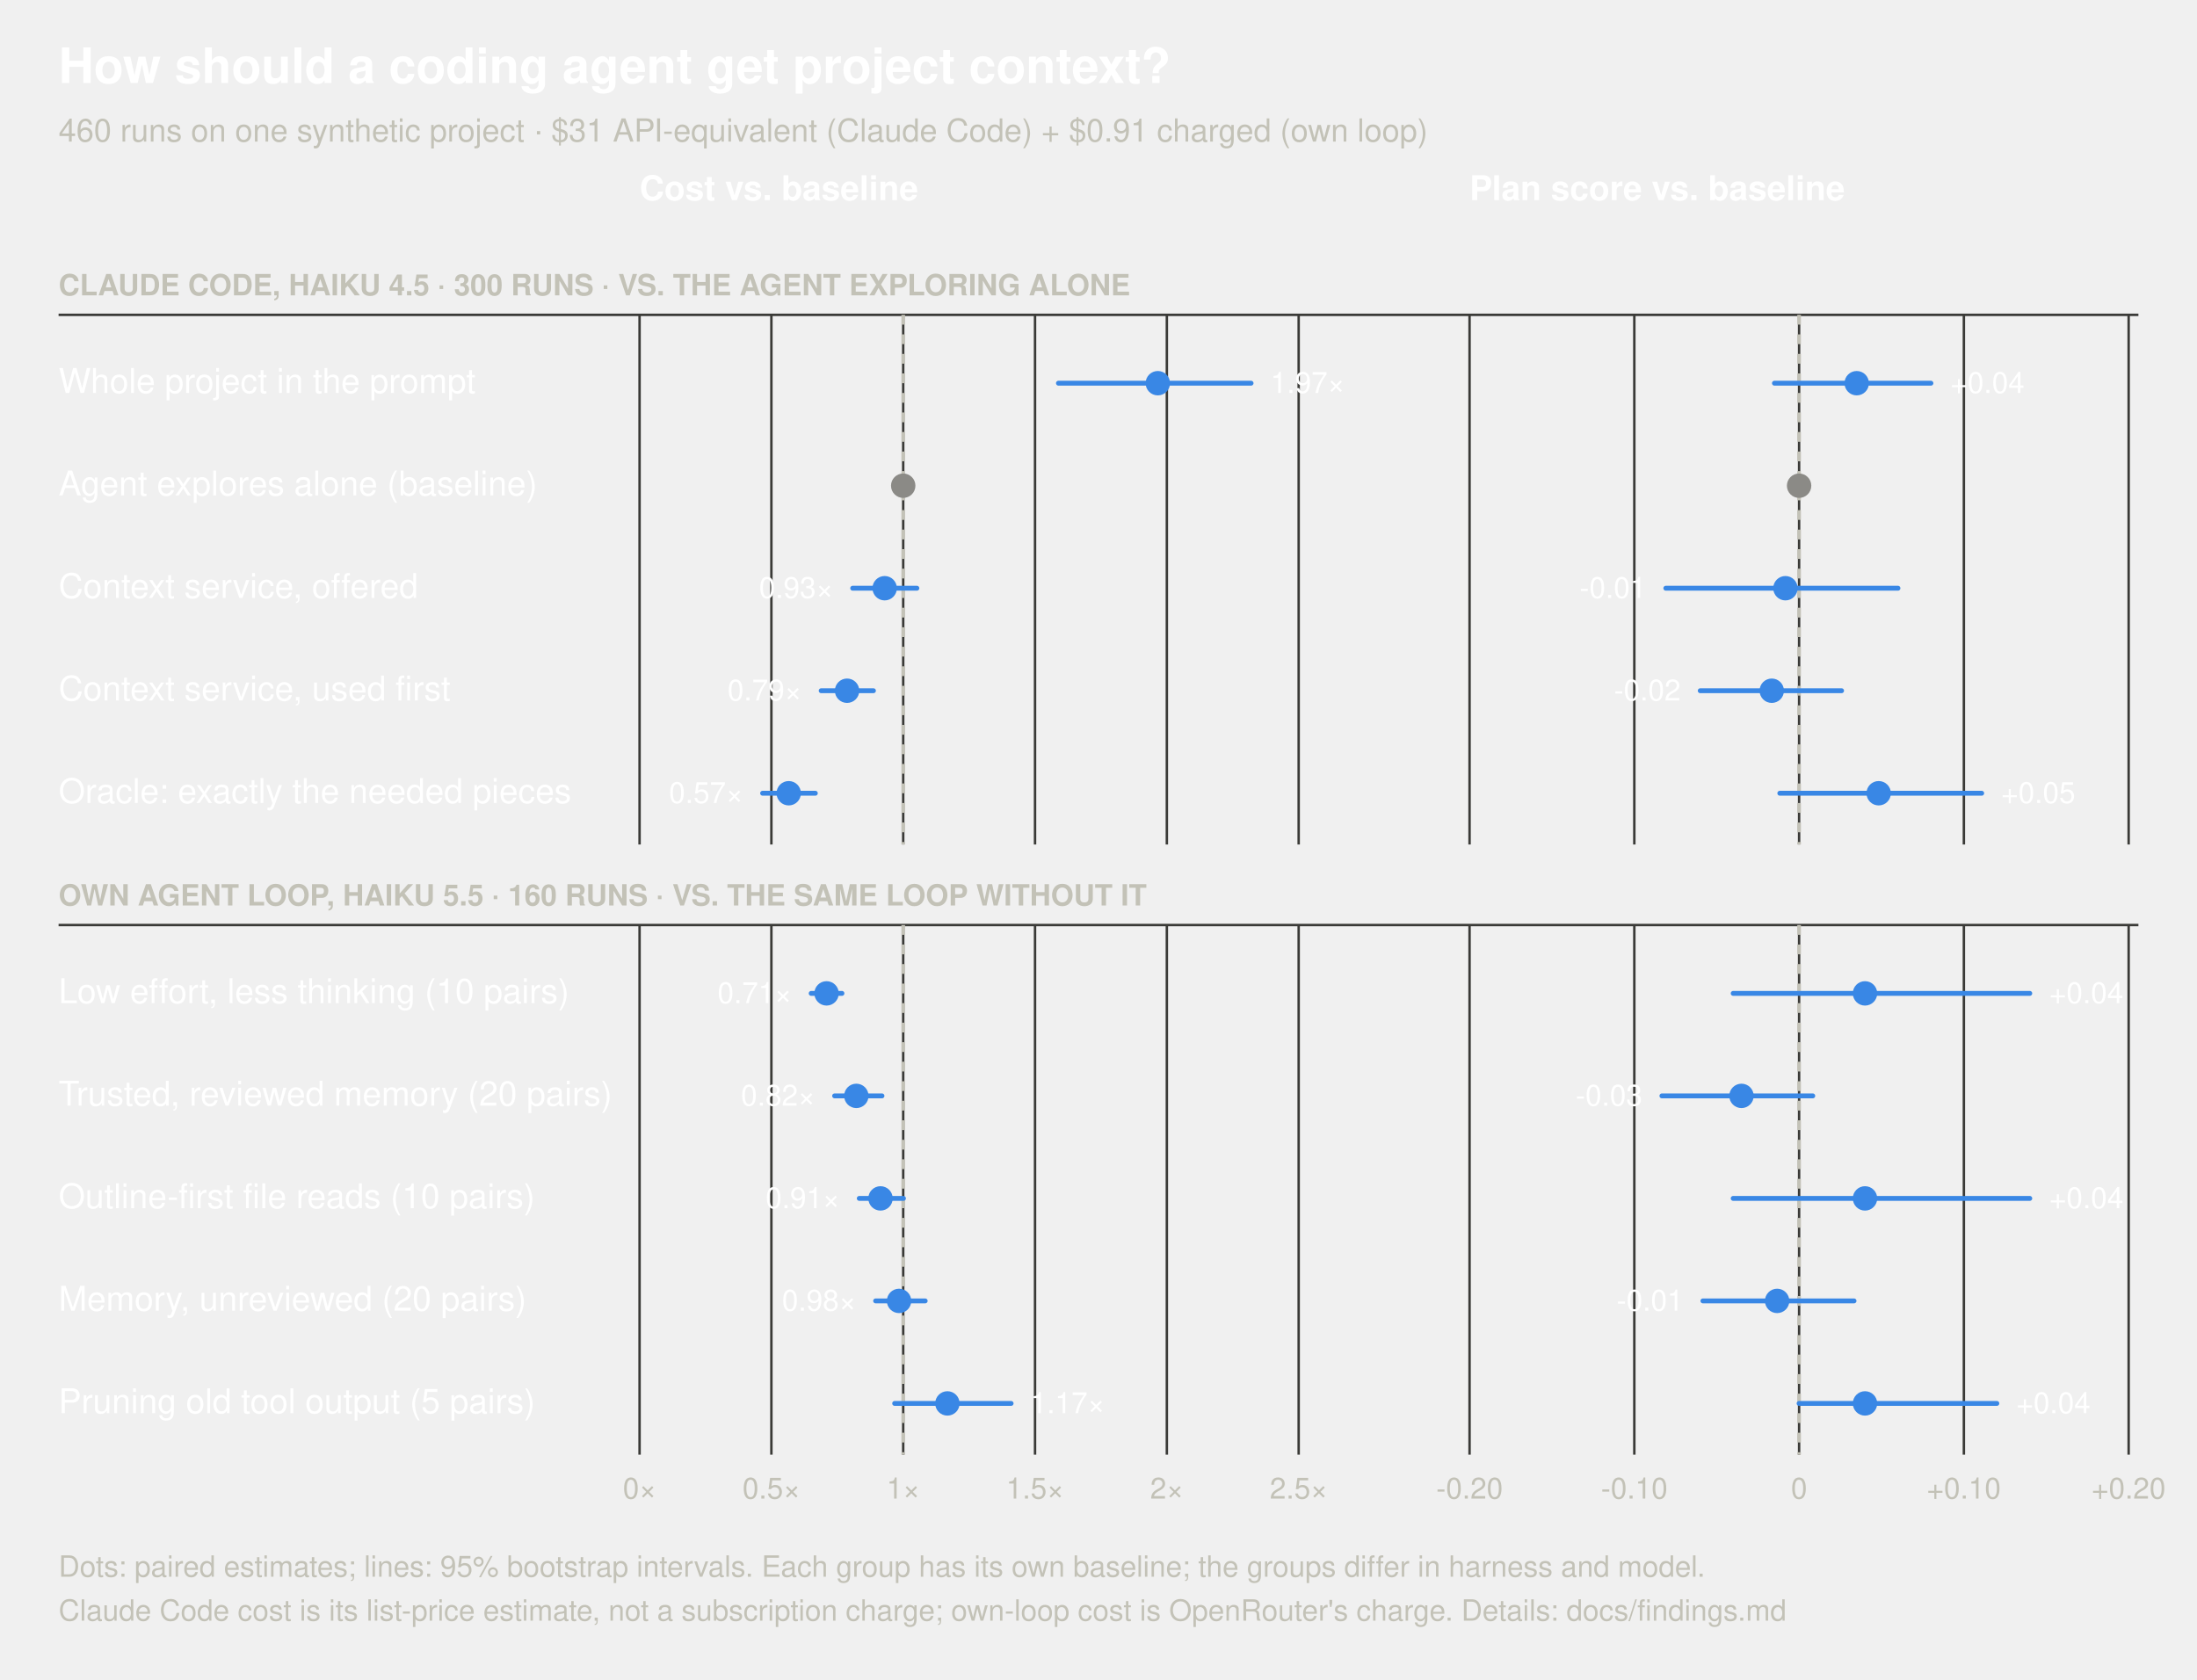
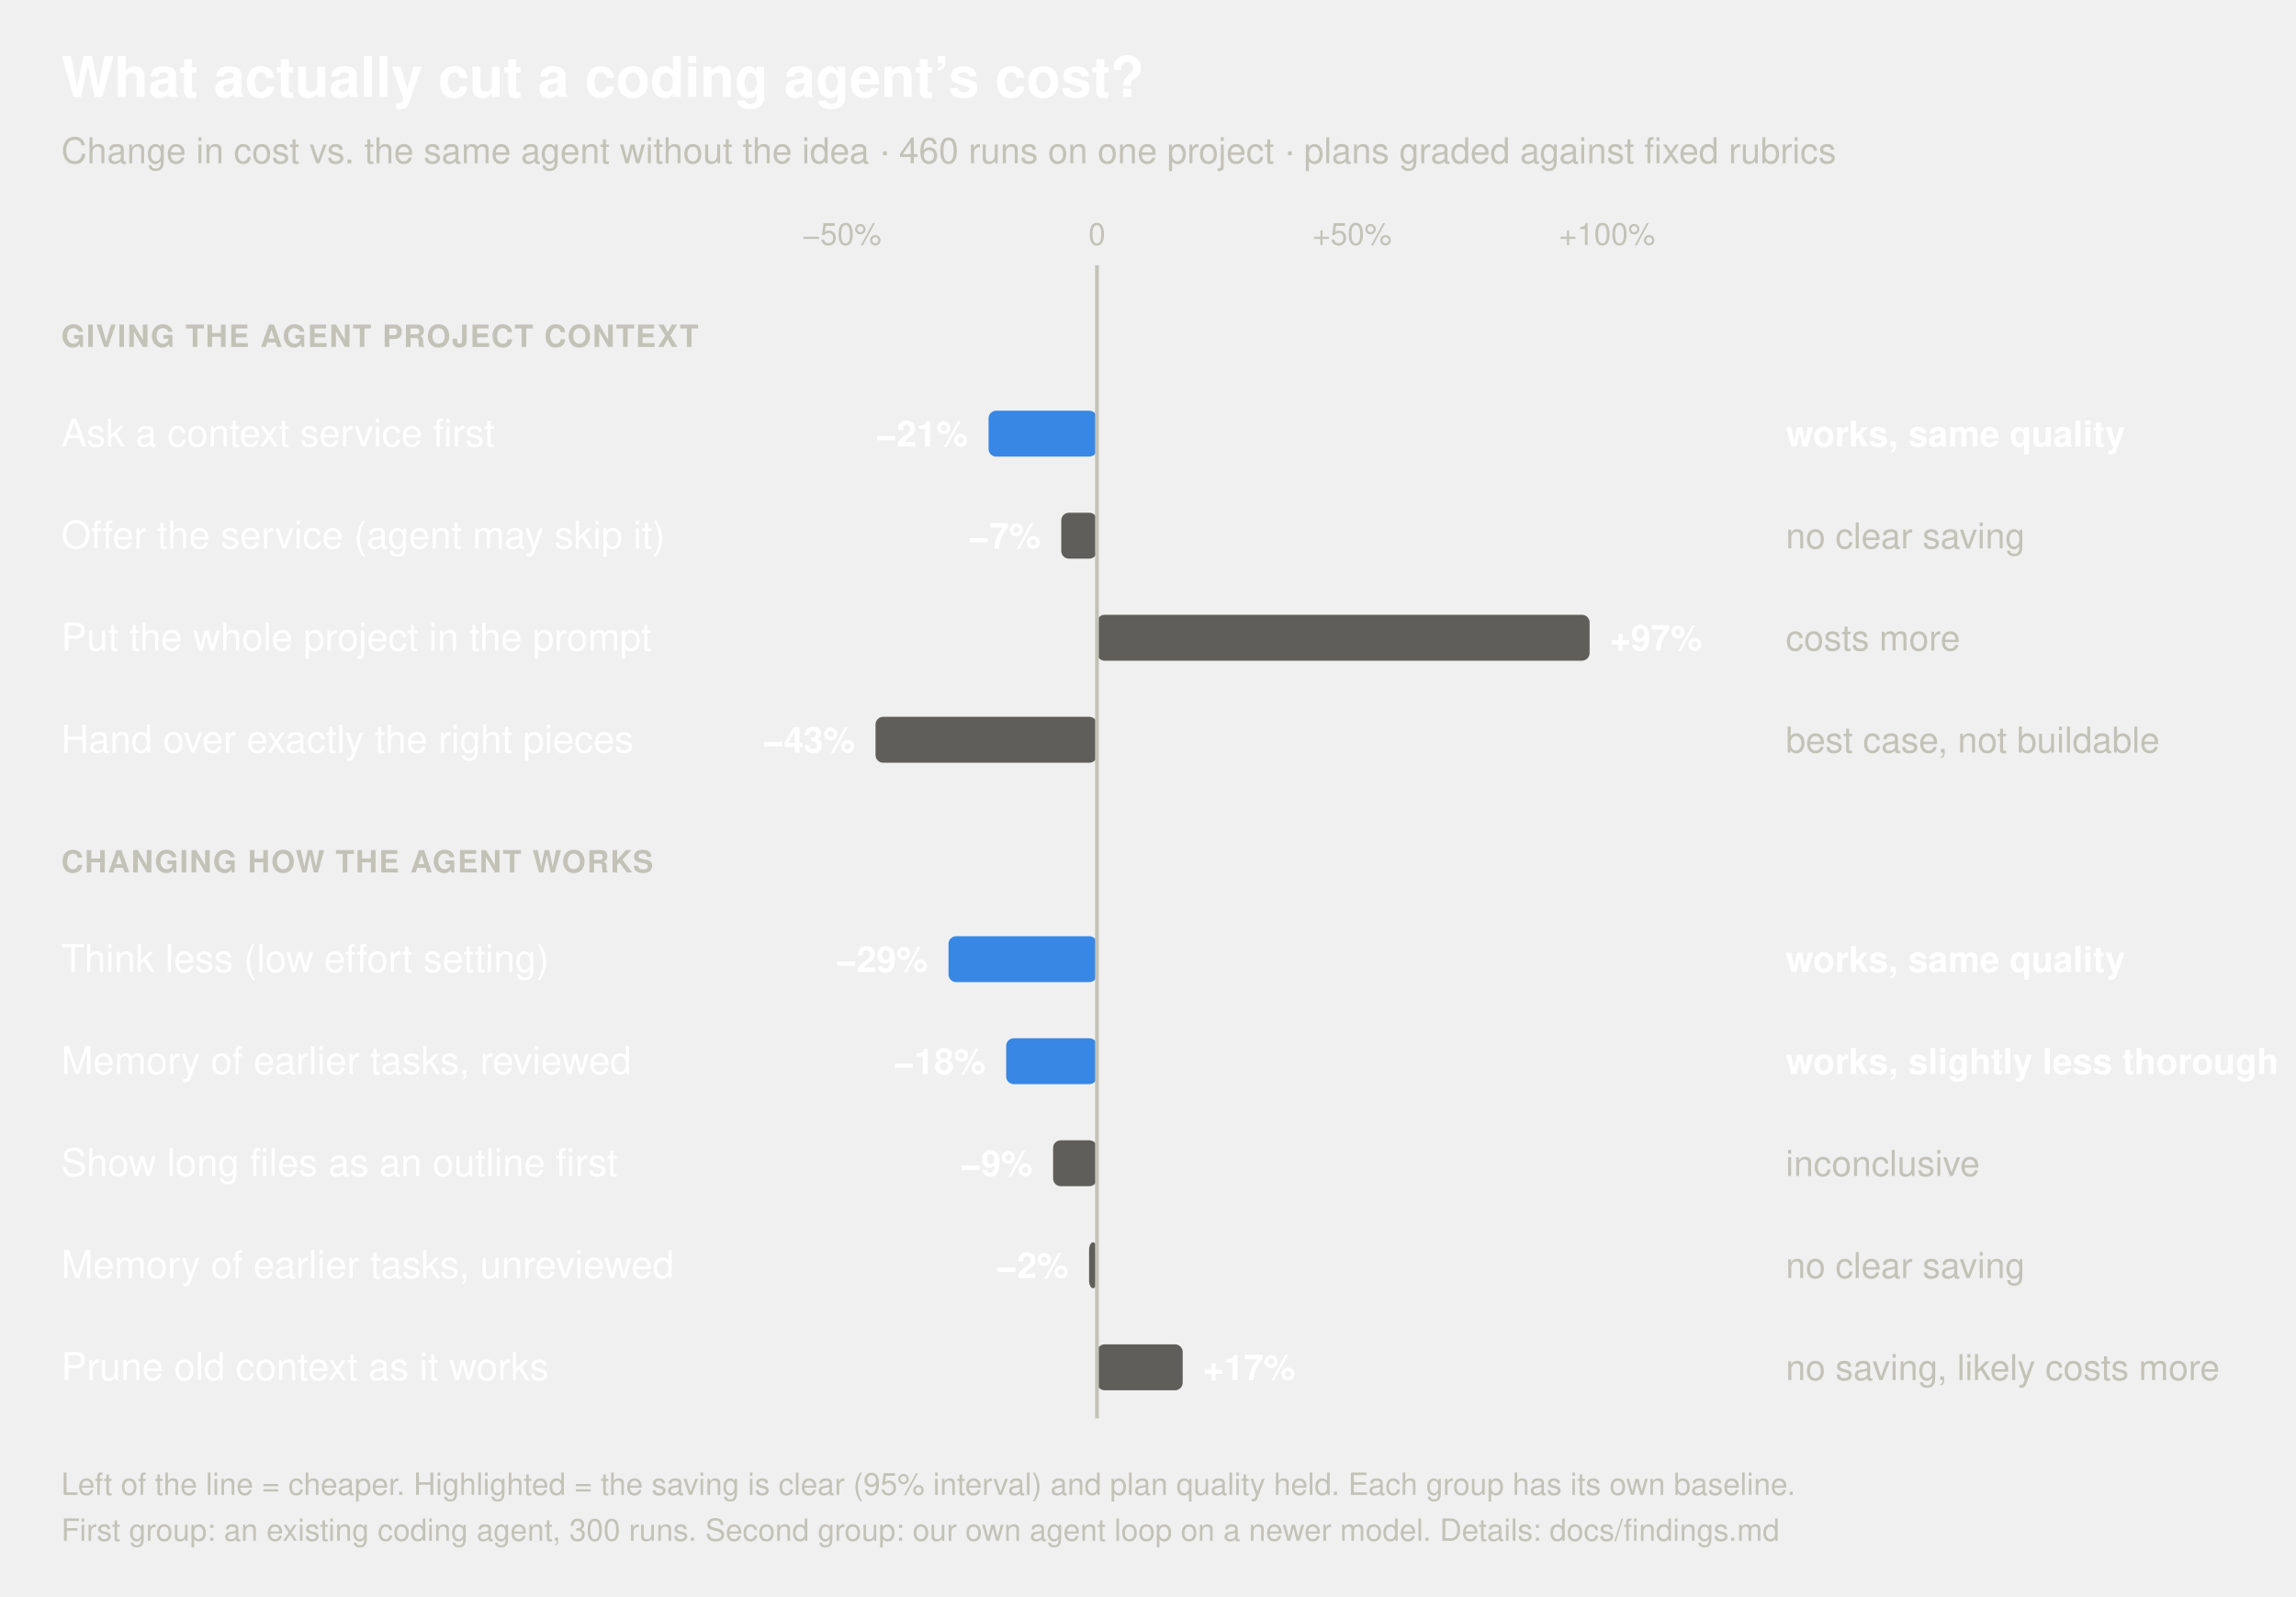
- <svg xmlns="http://www.w3.org/2000/svg" width="900" height="688" viewBox="0 0 900 688" role="img" aria-labelledby="t d">
-   <text x="24" y="34" fill="#ffffff" font-size="20" font-weight="600" font-family="-apple-system,Segoe UI,Helvetica,Arial,sans-serif">How should a coding agent get project context?</text>
-   <text x="24" y="58" fill="#c3c2b7" font-size="13" font-family="-apple-system,Segoe UI,Helvetica,Arial,sans-serif">460 runs on one synthetic project · $31 API-equivalent (Claude Code) + $0.91 charged (own loop)</text>
-   <text x="24" y="121.0" fill="#c3c2b7" font-size="12" font-weight="600" font-family="-apple-system,Segoe UI,Helvetica,Arial,sans-serif">CLAUDE CODE, HAIKU 4.5 · 300 RUNS · VS. THE AGENT EXPLORING ALONE</text>
-   <line x1="24" y1="129.0" x2="876" y2="129.0" stroke="#3a3a37" stroke-width="1" />
-   <text x="24" y="161.0" fill="#ffffff" font-size="14" font-family="-apple-system,Segoe UI,Helvetica,Arial,sans-serif">Whole project in the prompt</text>
-   <text x="24" y="203.0" fill="#ffffff" font-size="14" font-family="-apple-system,Segoe UI,Helvetica,Arial,sans-serif">Agent explores alone (baseline)</text>
-   <text x="24" y="245.0" fill="#ffffff" font-size="14" font-family="-apple-system,Segoe UI,Helvetica,Arial,sans-serif">Context service, offered</text>
-   <text x="24" y="287.0" fill="#ffffff" font-size="14" font-family="-apple-system,Segoe UI,Helvetica,Arial,sans-serif">Context service, used first</text>
-   <text x="24" y="329.0" fill="#ffffff" font-size="14" font-family="-apple-system,Segoe UI,Helvetica,Arial,sans-serif">Oracle: exactly the needed pieces</text>
-   <text x="24" y="371.0" fill="#c3c2b7" font-size="12" font-weight="600" font-family="-apple-system,Segoe UI,Helvetica,Arial,sans-serif">OWN AGENT LOOP, HAIKU 5.5 · 160 RUNS · VS. THE SAME LOOP WITHOUT IT</text>
-   <line x1="24" y1="379.0" x2="876" y2="379.0" stroke="#3a3a37" stroke-width="1" />
-   <text x="24" y="411.0" fill="#ffffff" font-size="14" font-family="-apple-system,Segoe UI,Helvetica,Arial,sans-serif">Low effort, less thinking (10 pairs)</text>
-   <text x="24" y="453.0" fill="#ffffff" font-size="14" font-family="-apple-system,Segoe UI,Helvetica,Arial,sans-serif">Trusted, reviewed memory (20 pairs)</text>
-   <text x="24" y="495.0" fill="#ffffff" font-size="14" font-family="-apple-system,Segoe UI,Helvetica,Arial,sans-serif">Outline-first file reads (10 pairs)</text>
-   <text x="24" y="537.0" fill="#ffffff" font-size="14" font-family="-apple-system,Segoe UI,Helvetica,Arial,sans-serif">Memory, unreviewed (20 pairs)</text>
-   <text x="24" y="579.0" fill="#ffffff" font-size="14" font-family="-apple-system,Segoe UI,Helvetica,Arial,sans-serif">Pruning old tool output (5 pairs)</text>
-   <text x="262" y="82" fill="#ffffff" font-size="14" font-weight="600" font-family="-apple-system,Segoe UI,Helvetica,Arial,sans-serif">Cost vs. baseline</text>
-   <line x1="262.0" y1="129.0" x2="262.0" y2="346.0" stroke="#3a3a37" stroke-width="1" />
-   <line x1="262.0" y1="379.0" x2="262.0" y2="596.0" stroke="#3a3a37" stroke-width="1" />
-   <text x="262.0" y="614" fill="#c3c2b7" font-size="12" text-anchor="middle" font-family="-apple-system,Segoe UI,Helvetica,Arial,sans-serif">0×</text>
-   <line x1="316.0" y1="129.0" x2="316.0" y2="346.0" stroke="#3a3a37" stroke-width="1" />
-   <line x1="316.0" y1="379.0" x2="316.0" y2="596.0" stroke="#3a3a37" stroke-width="1" />
-   <text x="316.0" y="614" fill="#c3c2b7" font-size="12" text-anchor="middle" font-family="-apple-system,Segoe UI,Helvetica,Arial,sans-serif">0.5×</text>
-   <line x1="370.0" y1="129.0" x2="370.0" y2="346.0" stroke="#3a3a37" stroke-width="1" />
-   <line x1="370.0" y1="379.0" x2="370.0" y2="596.0" stroke="#3a3a37" stroke-width="1" />
-   <text x="370.0" y="614" fill="#c3c2b7" font-size="12" text-anchor="middle" font-family="-apple-system,Segoe UI,Helvetica,Arial,sans-serif">1×</text>
-   <line x1="424.0" y1="129.0" x2="424.0" y2="346.0" stroke="#3a3a37" stroke-width="1" />
-   <line x1="424.0" y1="379.0" x2="424.0" y2="596.0" stroke="#3a3a37" stroke-width="1" />
-   <text x="424.0" y="614" fill="#c3c2b7" font-size="12" text-anchor="middle" font-family="-apple-system,Segoe UI,Helvetica,Arial,sans-serif">1.5×</text>
-   <line x1="478.0" y1="129.0" x2="478.0" y2="346.0" stroke="#3a3a37" stroke-width="1" />
-   <line x1="478.0" y1="379.0" x2="478.0" y2="596.0" stroke="#3a3a37" stroke-width="1" />
-   <text x="478.0" y="614" fill="#c3c2b7" font-size="12" text-anchor="middle" font-family="-apple-system,Segoe UI,Helvetica,Arial,sans-serif">2×</text>
-   <line x1="532.0" y1="129.0" x2="532.0" y2="346.0" stroke="#3a3a37" stroke-width="1" />
-   <line x1="532.0" y1="379.0" x2="532.0" y2="596.0" stroke="#3a3a37" stroke-width="1" />
-   <text x="532.0" y="614" fill="#c3c2b7" font-size="12" text-anchor="middle" font-family="-apple-system,Segoe UI,Helvetica,Arial,sans-serif">2.5×</text>
-   <line x1="370.0" y1="129.0" x2="370.0" y2="346.0" stroke="#c3c2b7" stroke-width="1.5" stroke-dasharray="4 4" />
-   <line x1="370.0" y1="379.0" x2="370.0" y2="596.0" stroke="#c3c2b7" stroke-width="1.5" stroke-dasharray="4 4" />
-   <line x1="433.6" y1="157.0" x2="512.5" y2="157.0" stroke="#3987e5" stroke-width="2" stroke-linecap="round" />
-   <circle cx="474.3" cy="157.0" r="5" fill="#3987e5" />
-   <text x="520.5" y="161.0" fill="#ffffff" font-size="12" text-anchor="start" font-family="-apple-system,Segoe UI,Helvetica,Arial,sans-serif">1.97×</text>
-   <circle cx="370.0" cy="199.0" r="5" fill="#8b8a86" />
-   <line x1="349.3" y1="241.0" x2="375.6" y2="241.0" stroke="#3987e5" stroke-width="2" stroke-linecap="round" />
-   <circle cx="362.4" cy="241.0" r="5" fill="#3987e5" />
-   <text x="341.3" y="245.0" fill="#ffffff" font-size="12" text-anchor="end" font-family="-apple-system,Segoe UI,Helvetica,Arial,sans-serif">0.93×</text>
-   <line x1="336.4" y1="283.0" x2="357.8" y2="283.0" stroke="#3987e5" stroke-width="2" stroke-linecap="round" />
-   <circle cx="347.0" cy="283.0" r="5" fill="#3987e5" />
-   <text x="328.4" y="287.0" fill="#ffffff" font-size="12" text-anchor="end" font-family="-apple-system,Segoe UI,Helvetica,Arial,sans-serif">0.79×</text>
-   <line x1="312.4" y1="325.0" x2="334.0" y2="325.0" stroke="#3987e5" stroke-width="2" stroke-linecap="round" />
-   <circle cx="323.1" cy="325.0" r="5" fill="#3987e5" />
-   <text x="304.4" y="329.0" fill="#ffffff" font-size="12" text-anchor="end" font-family="-apple-system,Segoe UI,Helvetica,Arial,sans-serif">0.57×</text>
-   <line x1="332.3" y1="407.0" x2="344.9" y2="407.0" stroke="#3987e5" stroke-width="2" stroke-linecap="round" />
-   <circle cx="338.6" cy="407.0" r="5" fill="#3987e5" />
-   <text x="324.3" y="411.0" fill="#ffffff" font-size="12" text-anchor="end" font-family="-apple-system,Segoe UI,Helvetica,Arial,sans-serif">0.71×</text>
-   <line x1="341.9" y1="449.0" x2="361.3" y2="449.0" stroke="#3987e5" stroke-width="2" stroke-linecap="round" />
-   <circle cx="350.8" cy="449.0" r="5" fill="#3987e5" />
-   <text x="333.9" y="453.0" fill="#ffffff" font-size="12" text-anchor="end" font-family="-apple-system,Segoe UI,Helvetica,Arial,sans-serif">0.82×</text>
-   <line x1="352.0" y1="491.0" x2="370.1" y2="491.0" stroke="#3987e5" stroke-width="2" stroke-linecap="round" />
-   <circle cx="360.7" cy="491.0" r="5" fill="#3987e5" />
-   <text x="344.0" y="495.0" fill="#ffffff" font-size="12" text-anchor="end" font-family="-apple-system,Segoe UI,Helvetica,Arial,sans-serif">0.91×</text>
-   <line x1="358.7" y1="533.0" x2="379.0" y2="533.0" stroke="#3987e5" stroke-width="2" stroke-linecap="round" />
-   <circle cx="368.3" cy="533.0" r="5" fill="#3987e5" />
-   <text x="350.7" y="537.0" fill="#ffffff" font-size="12" text-anchor="end" font-family="-apple-system,Segoe UI,Helvetica,Arial,sans-serif">0.98×</text>
-   <line x1="366.5" y1="575.0" x2="414.2" y2="575.0" stroke="#3987e5" stroke-width="2" stroke-linecap="round" />
-   <circle cx="388.1" cy="575.0" r="5" fill="#3987e5" />
-   <text x="422.2" y="579.0" fill="#ffffff" font-size="12" text-anchor="start" font-family="-apple-system,Segoe UI,Helvetica,Arial,sans-serif">1.17×</text>
-   <text x="602" y="82" fill="#ffffff" font-size="14" font-weight="600" font-family="-apple-system,Segoe UI,Helvetica,Arial,sans-serif">Plan score vs. baseline</text>
-   <line x1="602.0" y1="129.0" x2="602.0" y2="346.0" stroke="#3a3a37" stroke-width="1" />
-   <line x1="602.0" y1="379.0" x2="602.0" y2="596.0" stroke="#3a3a37" stroke-width="1" />
-   <text x="602.0" y="614" fill="#c3c2b7" font-size="12" text-anchor="middle" font-family="-apple-system,Segoe UI,Helvetica,Arial,sans-serif">-0.20</text>
-   <line x1="669.5" y1="129.0" x2="669.5" y2="346.0" stroke="#3a3a37" stroke-width="1" />
-   <line x1="669.5" y1="379.0" x2="669.5" y2="596.0" stroke="#3a3a37" stroke-width="1" />
-   <text x="669.5" y="614" fill="#c3c2b7" font-size="12" text-anchor="middle" font-family="-apple-system,Segoe UI,Helvetica,Arial,sans-serif">-0.10</text>
-   <line x1="737.0" y1="129.0" x2="737.0" y2="346.0" stroke="#3a3a37" stroke-width="1" />
-   <line x1="737.0" y1="379.0" x2="737.0" y2="596.0" stroke="#3a3a37" stroke-width="1" />
-   <text x="737.0" y="614" fill="#c3c2b7" font-size="12" text-anchor="middle" font-family="-apple-system,Segoe UI,Helvetica,Arial,sans-serif">0</text>
-   <line x1="804.5" y1="129.0" x2="804.5" y2="346.0" stroke="#3a3a37" stroke-width="1" />
-   <line x1="804.5" y1="379.0" x2="804.5" y2="596.0" stroke="#3a3a37" stroke-width="1" />
-   <text x="804.5" y="614" fill="#c3c2b7" font-size="12" text-anchor="middle" font-family="-apple-system,Segoe UI,Helvetica,Arial,sans-serif">+0.10</text>
-   <line x1="872.0" y1="129.0" x2="872.0" y2="346.0" stroke="#3a3a37" stroke-width="1" />
-   <line x1="872.0" y1="379.0" x2="872.0" y2="596.0" stroke="#3a3a37" stroke-width="1" />
-   <text x="872.0" y="614" fill="#c3c2b7" font-size="12" text-anchor="middle" font-family="-apple-system,Segoe UI,Helvetica,Arial,sans-serif">+0.20</text>
-   <line x1="737.0" y1="129.0" x2="737.0" y2="346.0" stroke="#c3c2b7" stroke-width="1.5" stroke-dasharray="4 4" />
-   <line x1="737.0" y1="379.0" x2="737.0" y2="596.0" stroke="#c3c2b7" stroke-width="1.5" stroke-dasharray="4 4" />
-   <line x1="726.9" y1="157.0" x2="791.0" y2="157.0" stroke="#3987e5" stroke-width="2" stroke-linecap="round" />
-   <circle cx="760.6" cy="157.0" r="5" fill="#3987e5" />
-   <text x="799.0" y="161.0" fill="#ffffff" font-size="12" text-anchor="start" font-family="-apple-system,Segoe UI,Helvetica,Arial,sans-serif">+0.04</text>
-   <circle cx="737.0" cy="199.0" r="5" fill="#8b8a86" />
-   <line x1="682.4" y1="241.0" x2="777.5" y2="241.0" stroke="#3987e5" stroke-width="2" stroke-linecap="round" />
-   <circle cx="731.4" cy="241.0" r="5" fill="#3987e5" />
-   <text x="674.4" y="245.0" fill="#ffffff" font-size="12" text-anchor="end" font-family="-apple-system,Segoe UI,Helvetica,Arial,sans-serif">-0.01</text>
-   <line x1="696.5" y1="283.0" x2="754.4" y2="283.0" stroke="#3987e5" stroke-width="2" stroke-linecap="round" />
-   <circle cx="725.8" cy="283.0" r="5" fill="#3987e5" />
-   <text x="688.5" y="287.0" fill="#ffffff" font-size="12" text-anchor="end" font-family="-apple-system,Segoe UI,Helvetica,Arial,sans-serif">-0.02</text>
-   <line x1="729.1" y1="325.0" x2="811.8" y2="325.0" stroke="#3987e5" stroke-width="2" stroke-linecap="round" />
-   <circle cx="769.6" cy="325.0" r="5" fill="#3987e5" />
-   <text x="819.8" y="329.0" fill="#ffffff" font-size="12" text-anchor="start" font-family="-apple-system,Segoe UI,Helvetica,Arial,sans-serif">+0.05</text>
-   <line x1="710.0" y1="407.0" x2="831.5" y2="407.0" stroke="#3987e5" stroke-width="2" stroke-linecap="round" />
-   <circle cx="764.0" cy="407.0" r="5" fill="#3987e5" />
-   <text x="839.5" y="411.0" fill="#ffffff" font-size="12" text-anchor="start" font-family="-apple-system,Segoe UI,Helvetica,Arial,sans-serif">+0.04</text>
-   <line x1="680.8" y1="449.0" x2="742.6" y2="449.0" stroke="#3987e5" stroke-width="2" stroke-linecap="round" />
-   <circle cx="713.4" cy="449.0" r="5" fill="#3987e5" />
-   <text x="672.8" y="453.0" fill="#ffffff" font-size="12" text-anchor="end" font-family="-apple-system,Segoe UI,Helvetica,Arial,sans-serif">-0.03</text>
-   <line x1="710.0" y1="491.0" x2="831.5" y2="491.0" stroke="#3987e5" stroke-width="2" stroke-linecap="round" />
-   <circle cx="764.0" cy="491.0" r="5" fill="#3987e5" />
-   <text x="839.5" y="495.0" fill="#ffffff" font-size="12" text-anchor="start" font-family="-apple-system,Segoe UI,Helvetica,Arial,sans-serif">+0.04</text>
-   <line x1="697.6" y1="533.0" x2="759.5" y2="533.0" stroke="#3987e5" stroke-width="2" stroke-linecap="round" />
-   <circle cx="728.0" cy="533.0" r="5" fill="#3987e5" />
-   <text x="689.6" y="537.0" fill="#ffffff" font-size="12" text-anchor="end" font-family="-apple-system,Segoe UI,Helvetica,Arial,sans-serif">-0.01</text>
-   <line x1="737.0" y1="575.0" x2="818.0" y2="575.0" stroke="#3987e5" stroke-width="2" stroke-linecap="round" />
-   <circle cx="764.0" cy="575.0" r="5" fill="#3987e5" />
-   <text x="826.0" y="579.0" fill="#ffffff" font-size="12" text-anchor="start" font-family="-apple-system,Segoe UI,Helvetica,Arial,sans-serif">+0.04</text>
-   <text x="24" y="646" fill="#c3c2b7" font-size="12" font-family="-apple-system,Segoe UI,Helvetica,Arial,sans-serif">Dots: paired estimates; lines: 95% bootstrap intervals. Each group has its own baseline; the groups differ in harness and model.</text>
-   <text x="24" y="664" fill="#c3c2b7" font-size="12" font-family="-apple-system,Segoe UI,Helvetica,Arial,sans-serif">Claude Code cost is its list-price estimate, not a subscription charge; own-loop cost is OpenRouter's charge. Details: docs/findings.md</text>
+ <svg xmlns="http://www.w3.org/2000/svg" width="900" height="626" viewBox="0 0 900 626" role="img" aria-labelledby="t d">
+   <text x="24" y="38" fill="#ffffff" font-size="22" font-weight="600" font-family="-apple-system,Segoe UI,Helvetica,Arial,sans-serif">What actually cut a coding agent’s cost?</text>
+   <text x="24" y="64" fill="#c3c2b7" font-size="14" font-family="-apple-system,Segoe UI,Helvetica,Arial,sans-serif">Change in cost vs. the same agent without the idea · 460 runs on one project · plans graded against fixed rubrics</text>
+   <text x="330.0" y="96" fill="#c3c2b7" font-size="12" text-anchor="middle" font-family="-apple-system,Segoe UI,Helvetica,Arial,sans-serif">−50%</text>
+   <text x="430.0" y="96" fill="#c3c2b7" font-size="12" text-anchor="middle" font-family="-apple-system,Segoe UI,Helvetica,Arial,sans-serif">0</text>
+   <text x="530.0" y="96" fill="#c3c2b7" font-size="12" text-anchor="middle" font-family="-apple-system,Segoe UI,Helvetica,Arial,sans-serif">+50%</text>
+   <text x="630.0" y="96" fill="#c3c2b7" font-size="12" text-anchor="middle" font-family="-apple-system,Segoe UI,Helvetica,Arial,sans-serif">+100%</text>
+   <text x="24" y="136.0" fill="#c3c2b7" font-size="12" font-weight="600" letter-spacing="0.5" font-family="-apple-system,Segoe UI,Helvetica,Arial,sans-serif">GIVING THE AGENT PROJECT CONTEXT</text>
+   <text x="24" y="175.0" fill="#ffffff" font-size="15" font-family="-apple-system,Segoe UI,Helvetica,Arial,sans-serif">Ask a context service first</text>
+   <rect x="387.5" y="161.0" width="42.5" height="18" rx="3" fill="#3987e5" />
+   <text x="379.5" y="175.0" fill="#ffffff" font-size="14" font-weight="600" text-anchor="end" font-family="-apple-system,Segoe UI,Helvetica,Arial,sans-serif">−21%</text>
+   <text x="700" y="175.0" fill="#ffffff" font-size="14" font-weight="600" font-family="-apple-system,Segoe UI,Helvetica,Arial,sans-serif">works, same quality</text>
+   <text x="24" y="215.0" fill="#ffffff" font-size="15" font-family="-apple-system,Segoe UI,Helvetica,Arial,sans-serif">Offer the service (agent may skip it)</text>
+   <rect x="416.0" y="201.0" width="14.0" height="18" rx="3" fill="#5f5e5a" />
+   <text x="408.0" y="215.0" fill="#ffffff" font-size="14" font-weight="600" text-anchor="end" font-family="-apple-system,Segoe UI,Helvetica,Arial,sans-serif">−7%</text>
+   <text x="700" y="215.0" fill="#c3c2b7" font-size="14" font-weight="400" font-family="-apple-system,Segoe UI,Helvetica,Arial,sans-serif">no clear saving</text>
+   <text x="24" y="255.0" fill="#ffffff" font-size="15" font-family="-apple-system,Segoe UI,Helvetica,Arial,sans-serif">Put the whole project in the prompt</text>
+   <rect x="430.0" y="241.0" width="193.1" height="18" rx="3" fill="#5f5e5a" />
+   <text x="631.1" y="255.0" fill="#ffffff" font-size="14" font-weight="600" text-anchor="start" font-family="-apple-system,Segoe UI,Helvetica,Arial,sans-serif">+97%</text>
+   <text x="700" y="255.0" fill="#c3c2b7" font-size="14" font-weight="400" font-family="-apple-system,Segoe UI,Helvetica,Arial,sans-serif">costs more</text>
+   <text x="24" y="295.0" fill="#ffffff" font-size="15" font-family="-apple-system,Segoe UI,Helvetica,Arial,sans-serif">Hand over exactly the right pieces</text>
+   <rect x="343.2" y="281.0" width="86.8" height="18" rx="3" fill="#5f5e5a" />
+   <text x="335.2" y="295.0" fill="#ffffff" font-size="14" font-weight="600" text-anchor="end" font-family="-apple-system,Segoe UI,Helvetica,Arial,sans-serif">−43%</text>
+   <text x="700" y="295.0" fill="#c3c2b7" font-size="14" font-weight="400" font-family="-apple-system,Segoe UI,Helvetica,Arial,sans-serif">best case, not buildable</text>
+   <text x="24" y="342.0" fill="#c3c2b7" font-size="12" font-weight="600" letter-spacing="0.5" font-family="-apple-system,Segoe UI,Helvetica,Arial,sans-serif">CHANGING HOW THE AGENT WORKS</text>
+   <text x="24" y="381.0" fill="#ffffff" font-size="15" font-family="-apple-system,Segoe UI,Helvetica,Arial,sans-serif">Think less (low effort setting)</text>
+   <rect x="371.8" y="367.0" width="58.2" height="18" rx="3" fill="#3987e5" />
+   <text x="363.8" y="381.0" fill="#ffffff" font-size="14" font-weight="600" text-anchor="end" font-family="-apple-system,Segoe UI,Helvetica,Arial,sans-serif">−29%</text>
+   <text x="700" y="381.0" fill="#ffffff" font-size="14" font-weight="600" font-family="-apple-system,Segoe UI,Helvetica,Arial,sans-serif">works, same quality</text>
+   <text x="24" y="421.0" fill="#ffffff" font-size="15" font-family="-apple-system,Segoe UI,Helvetica,Arial,sans-serif">Memory of earlier tasks, reviewed</text>
+   <rect x="394.4" y="407.0" width="35.6" height="18" rx="3" fill="#3987e5" />
+   <text x="386.4" y="421.0" fill="#ffffff" font-size="14" font-weight="600" text-anchor="end" font-family="-apple-system,Segoe UI,Helvetica,Arial,sans-serif">−18%</text>
+   <text x="700" y="421.0" fill="#ffffff" font-size="14" font-weight="600" font-family="-apple-system,Segoe UI,Helvetica,Arial,sans-serif">works, slightly less thorough</text>
+   <text x="24" y="461.0" fill="#ffffff" font-size="15" font-family="-apple-system,Segoe UI,Helvetica,Arial,sans-serif">Show long files as an outline first</text>
+   <rect x="412.8" y="447.0" width="17.2" height="18" rx="3" fill="#5f5e5a" />
+   <text x="404.8" y="461.0" fill="#ffffff" font-size="14" font-weight="600" text-anchor="end" font-family="-apple-system,Segoe UI,Helvetica,Arial,sans-serif">−9%</text>
+   <text x="700" y="461.0" fill="#c3c2b7" font-size="14" font-weight="400" font-family="-apple-system,Segoe UI,Helvetica,Arial,sans-serif">inconclusive</text>
+   <text x="24" y="501.0" fill="#ffffff" font-size="15" font-family="-apple-system,Segoe UI,Helvetica,Arial,sans-serif">Memory of earlier tasks, unreviewed</text>
+   <rect x="426.9" y="487.0" width="3.1" height="18" rx="3" fill="#5f5e5a" />
+   <text x="418.9" y="501.0" fill="#ffffff" font-size="14" font-weight="600" text-anchor="end" font-family="-apple-system,Segoe UI,Helvetica,Arial,sans-serif">−2%</text>
+   <text x="700" y="501.0" fill="#c3c2b7" font-size="14" font-weight="400" font-family="-apple-system,Segoe UI,Helvetica,Arial,sans-serif">no clear saving</text>
+   <text x="24" y="541.0" fill="#ffffff" font-size="15" font-family="-apple-system,Segoe UI,Helvetica,Arial,sans-serif">Prune old context as it works</text>
+   <rect x="430.0" y="527.0" width="33.6" height="18" rx="3" fill="#5f5e5a" />
+   <text x="471.6" y="541.0" fill="#ffffff" font-size="14" font-weight="600" text-anchor="start" font-family="-apple-system,Segoe UI,Helvetica,Arial,sans-serif">+17%</text>
+   <text x="700" y="541.0" fill="#c3c2b7" font-size="14" font-weight="400" font-family="-apple-system,Segoe UI,Helvetica,Arial,sans-serif">no saving, likely costs more</text>
+   <line x1="430.0" y1="104" x2="430.0" y2="556" stroke="#c3c2b7" stroke-width="1.5" />
+   <text x="24" y="586" fill="#c3c2b7" font-size="12" font-family="-apple-system,Segoe UI,Helvetica,Arial,sans-serif">Left of the line = cheaper. Highlighted = the saving is clear (95% interval) and plan quality held. Each group has its own baseline.</text>
+   <text x="24" y="604" fill="#c3c2b7" font-size="12" font-family="-apple-system,Segoe UI,Helvetica,Arial,sans-serif">First group: an existing coding agent, 300 runs. Second group: our own agent loop on a newer model. Details: docs/findings.md</text>
</svg>
